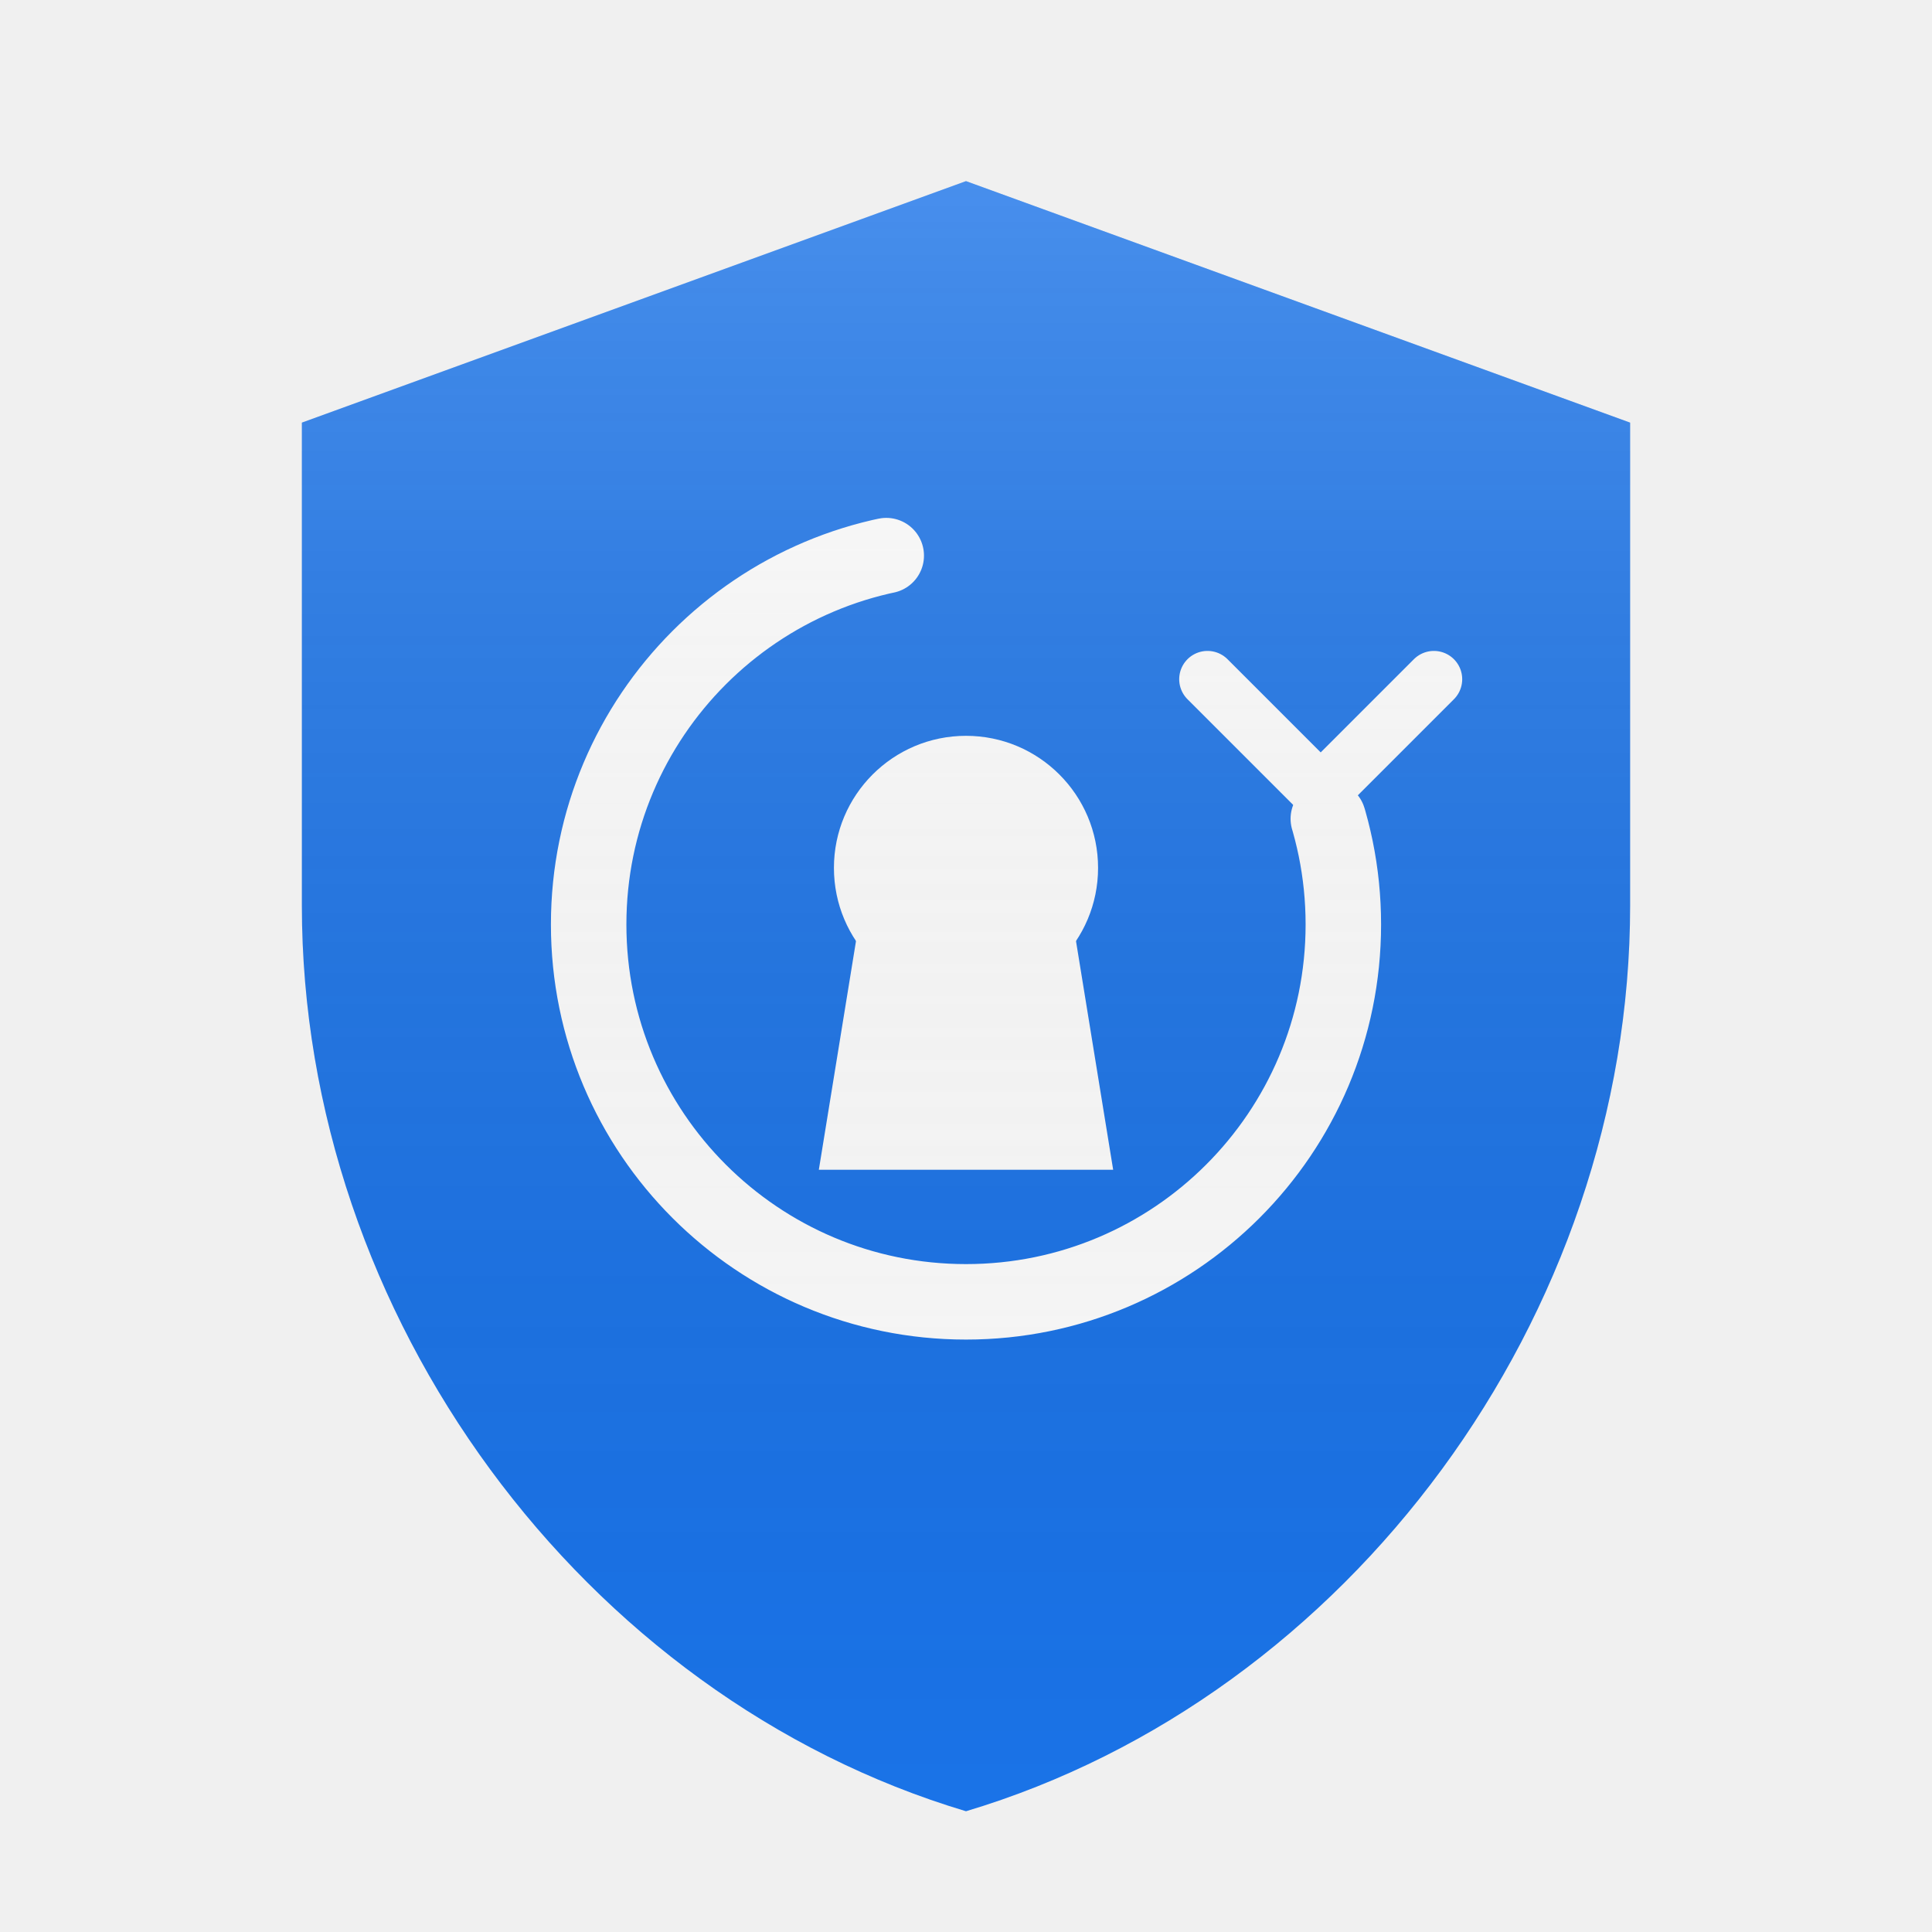
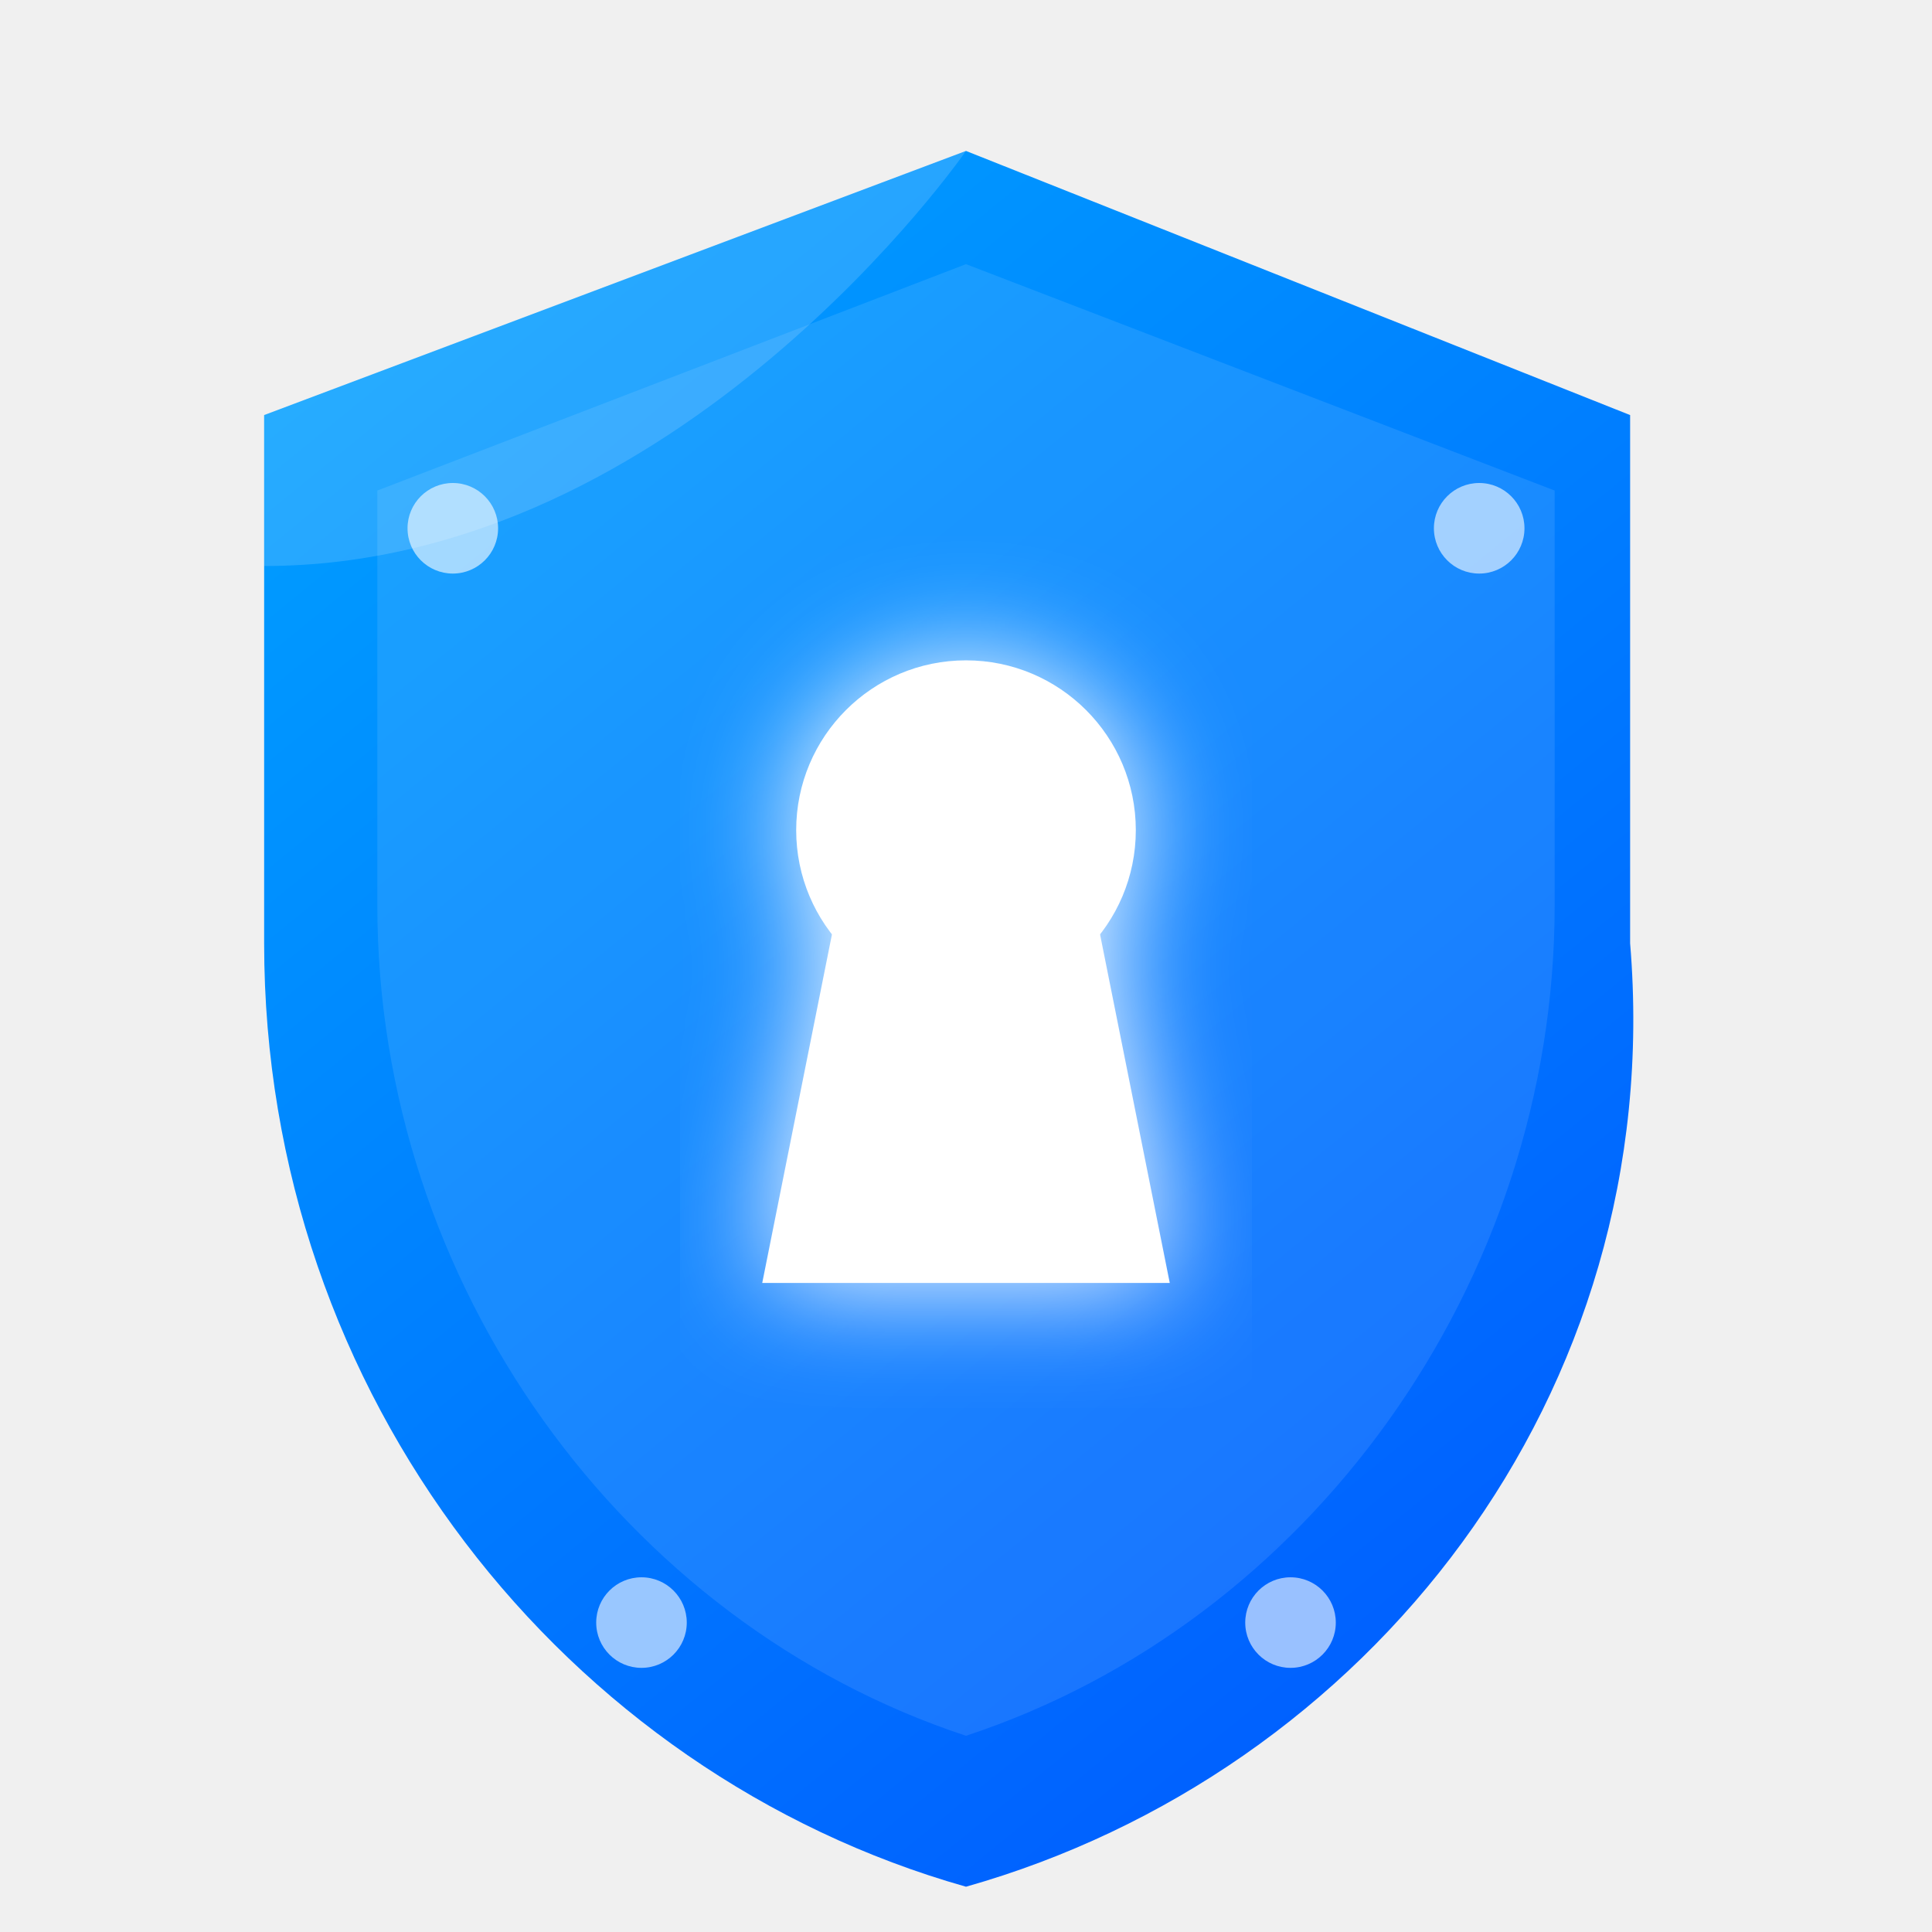
<svg xmlns="http://www.w3.org/2000/svg" width="512" height="512" viewBox="0 0 512 512" fill="none">
-   <path d="M256 48L80 112V240C80 348.8 154.4 449.6 256 480C357.6 449.6 432 348.8 432 240V112L256 48Z" fill="#1A73E8" />
-   <circle cx="256" cy="245" r="100" stroke="white" stroke-width="20" stroke-linecap="round" stroke-dasharray="450 150" />
-   <path d="M320 180L350 210L380 180" stroke="white" stroke-width="15" stroke-linecap="round" stroke-linejoin="round" />
-   <circle cx="256" cy="230" r="35" fill="white" />
-   <path d="M230 230H282L295 310H217L230 230Z" fill="white" />
  <defs>
-     <linearGradient id="paint0_linear" x1="256" y1="48" x2="256" y2="480" gradientUnits="userSpaceOnUse">
-       <stop stop-color="white" stop-opacity="0.2" />
-       <stop offset="1" stop-opacity="0" />
+     <linearGradient id="shield_grad" x1="80" y1="48" x2="432" y2="480" gradientUnits="userSpaceOnUse">
+       <stop offset="0%" stop-color="#00A3FF" />
+       <stop offset="100%" stop-color="#0057FF" />
    </linearGradient>
+     <filter id="glow" x="-20%" y="-20%" width="140%" height="140%">
+       <feGaussianBlur stdDeviation="15" result="blur" />
+       <feComposite in="SourceGraphic" in2="blur" operator="over" />
+     </filter>
  </defs>
-   <path d="M256 48L80 112V240C80 348.8 154.4 449.6 256 480C357.6 449.6 432 348.8 432 240V112L256 48Z" fill="url(#paint0_linear)" />
+   <path d="M256 40L70 110V250C70 370 150 470 256 500C362 470 442 370 432 250V110L256 40Z" fill="url(#shield_grad)" />
+   <path d="M256 70L100 130V240C100 340 165 430 256 460C347 430 412 340 412 240V130L256 70Z" fill="white" fill-opacity="0.1" />
+   <circle cx="120" cy="140" r="12" fill="white" fill-opacity="0.6" />
+   <circle cx="392" cy="140" r="12" fill="white" fill-opacity="0.6" />
+   <circle cx="170" cy="430" r="12" fill="white" fill-opacity="0.6" />
+   <circle cx="342" cy="430" r="12" fill="white" fill-opacity="0.6" />
+   <g filter="url(#glow)">
+     <circle cx="256" cy="220" r="45" fill="white" />
+     <path d="M226 220H286L310 340H202L226 220Z" fill="white" />
+   </g>
+   <path d="M256 40L70 110V150C180 150 256 40 256 40Z" fill="white" fill-opacity="0.15" />
</svg>
